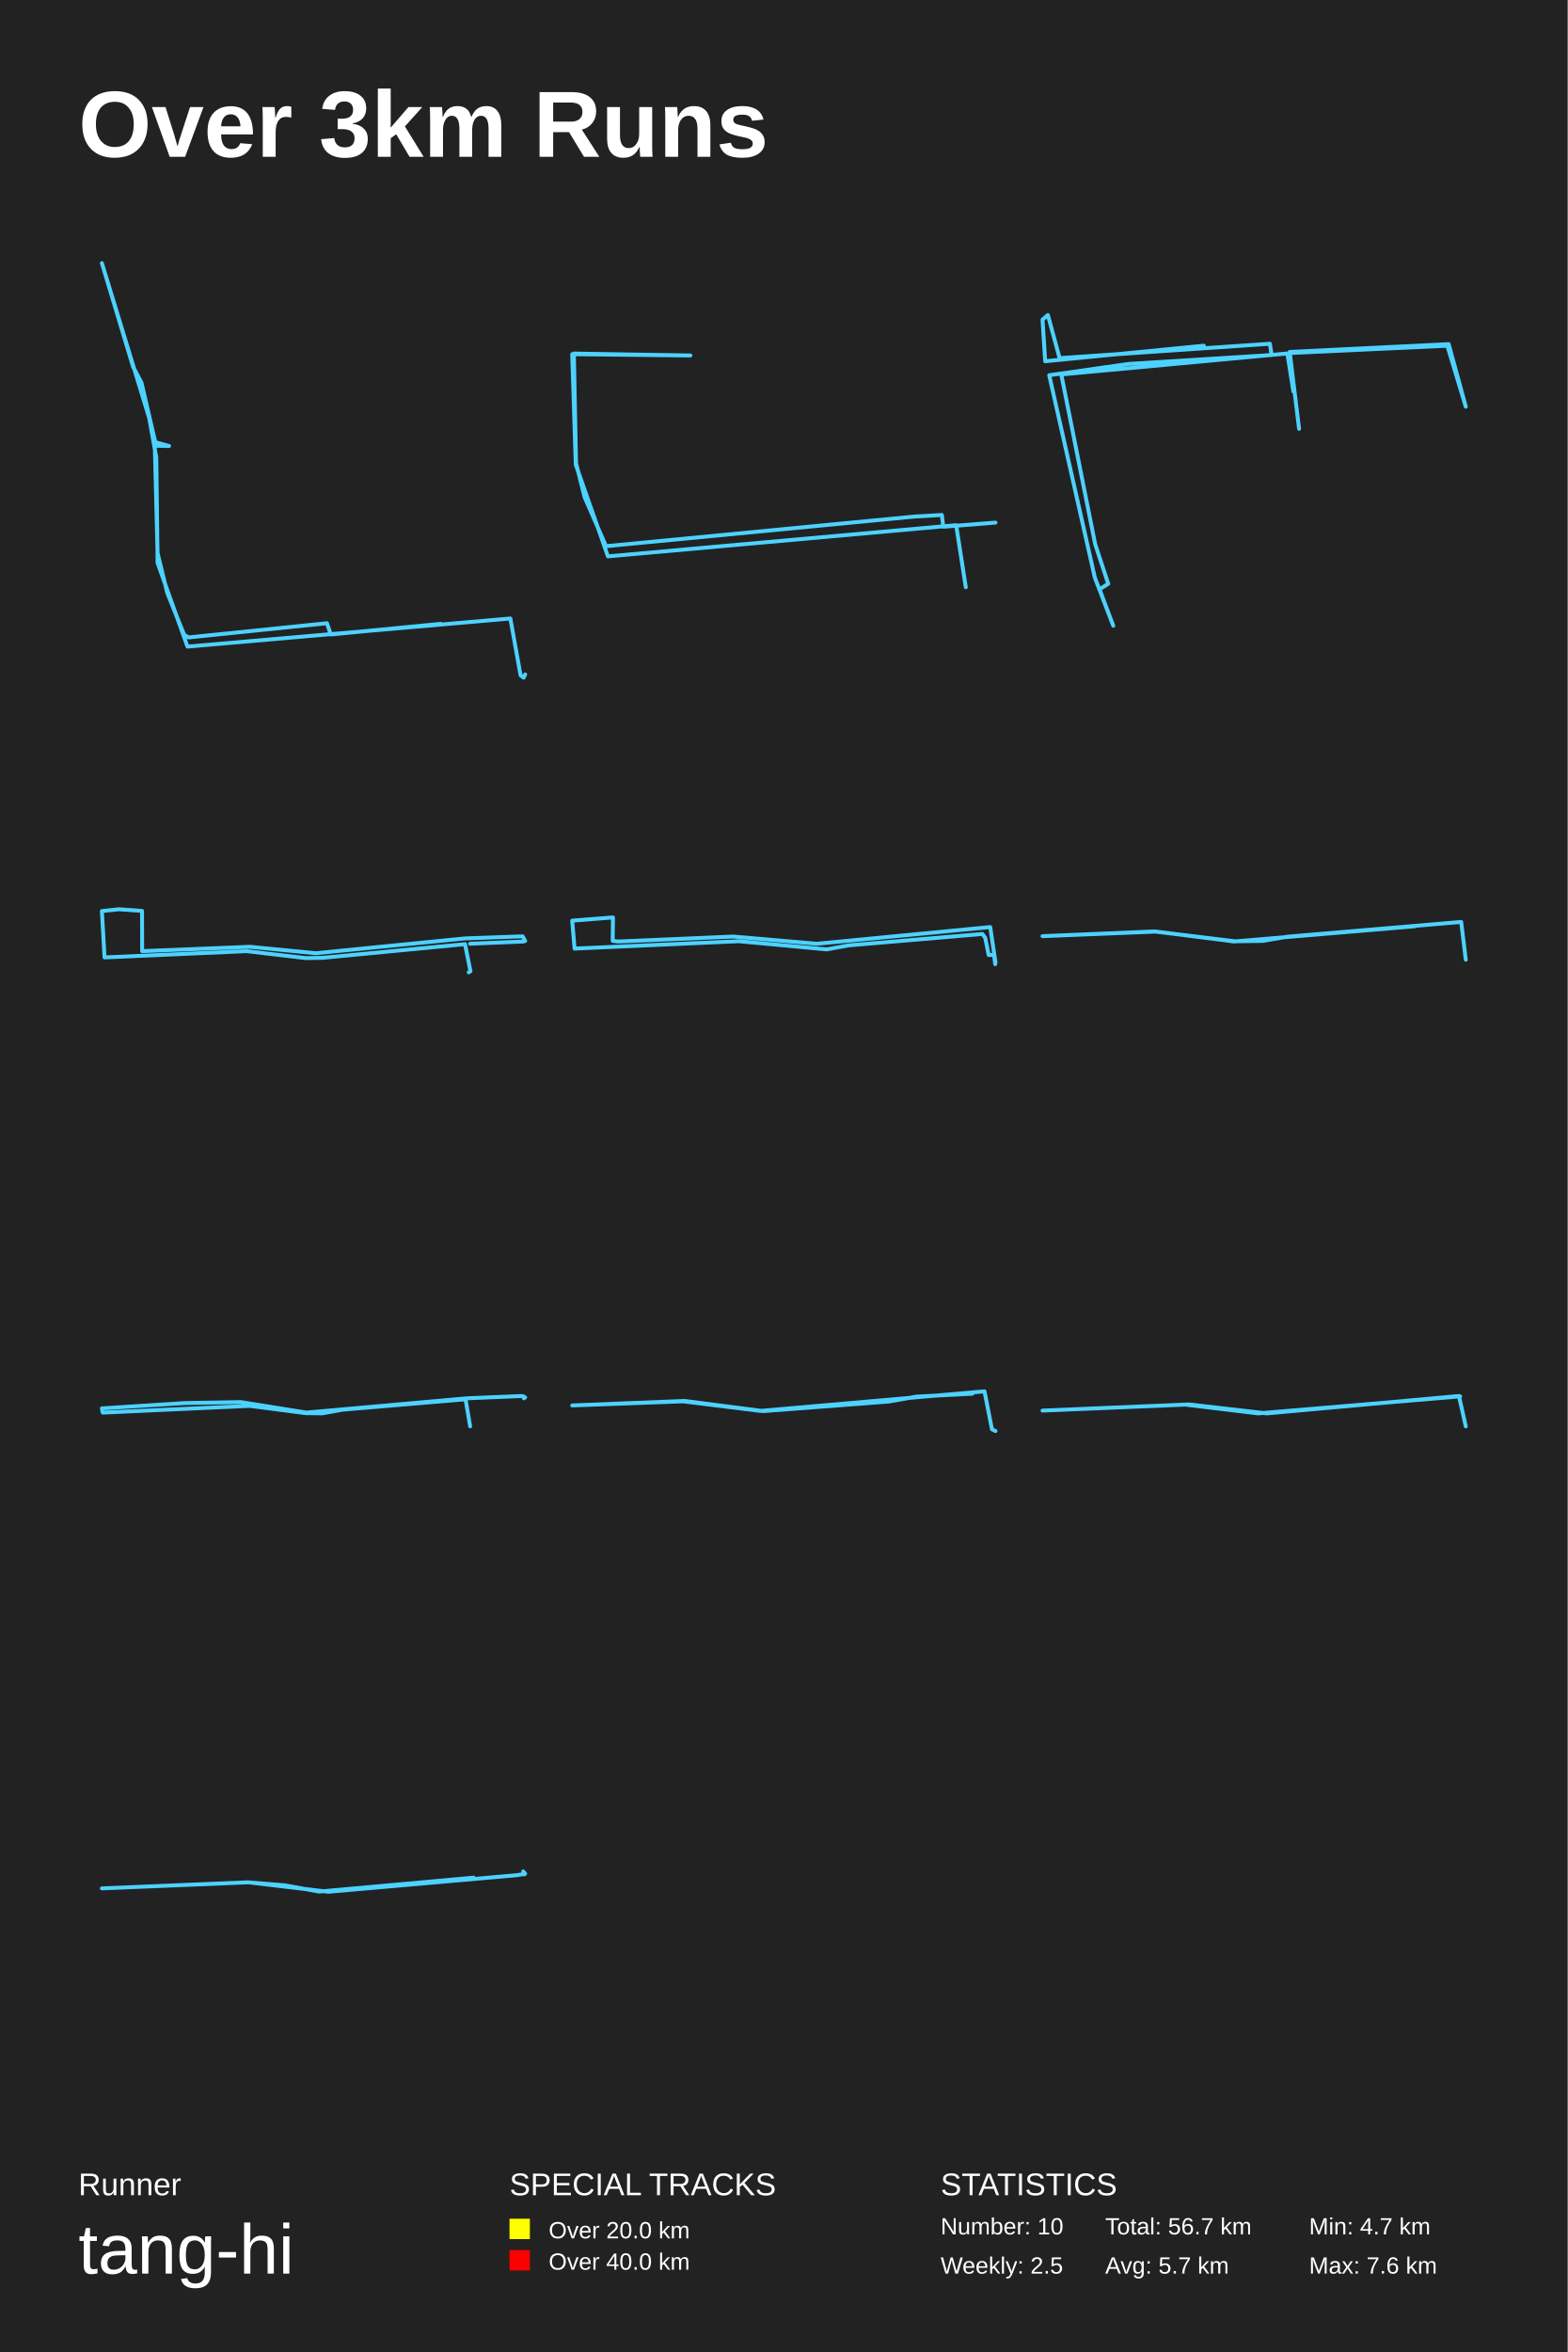
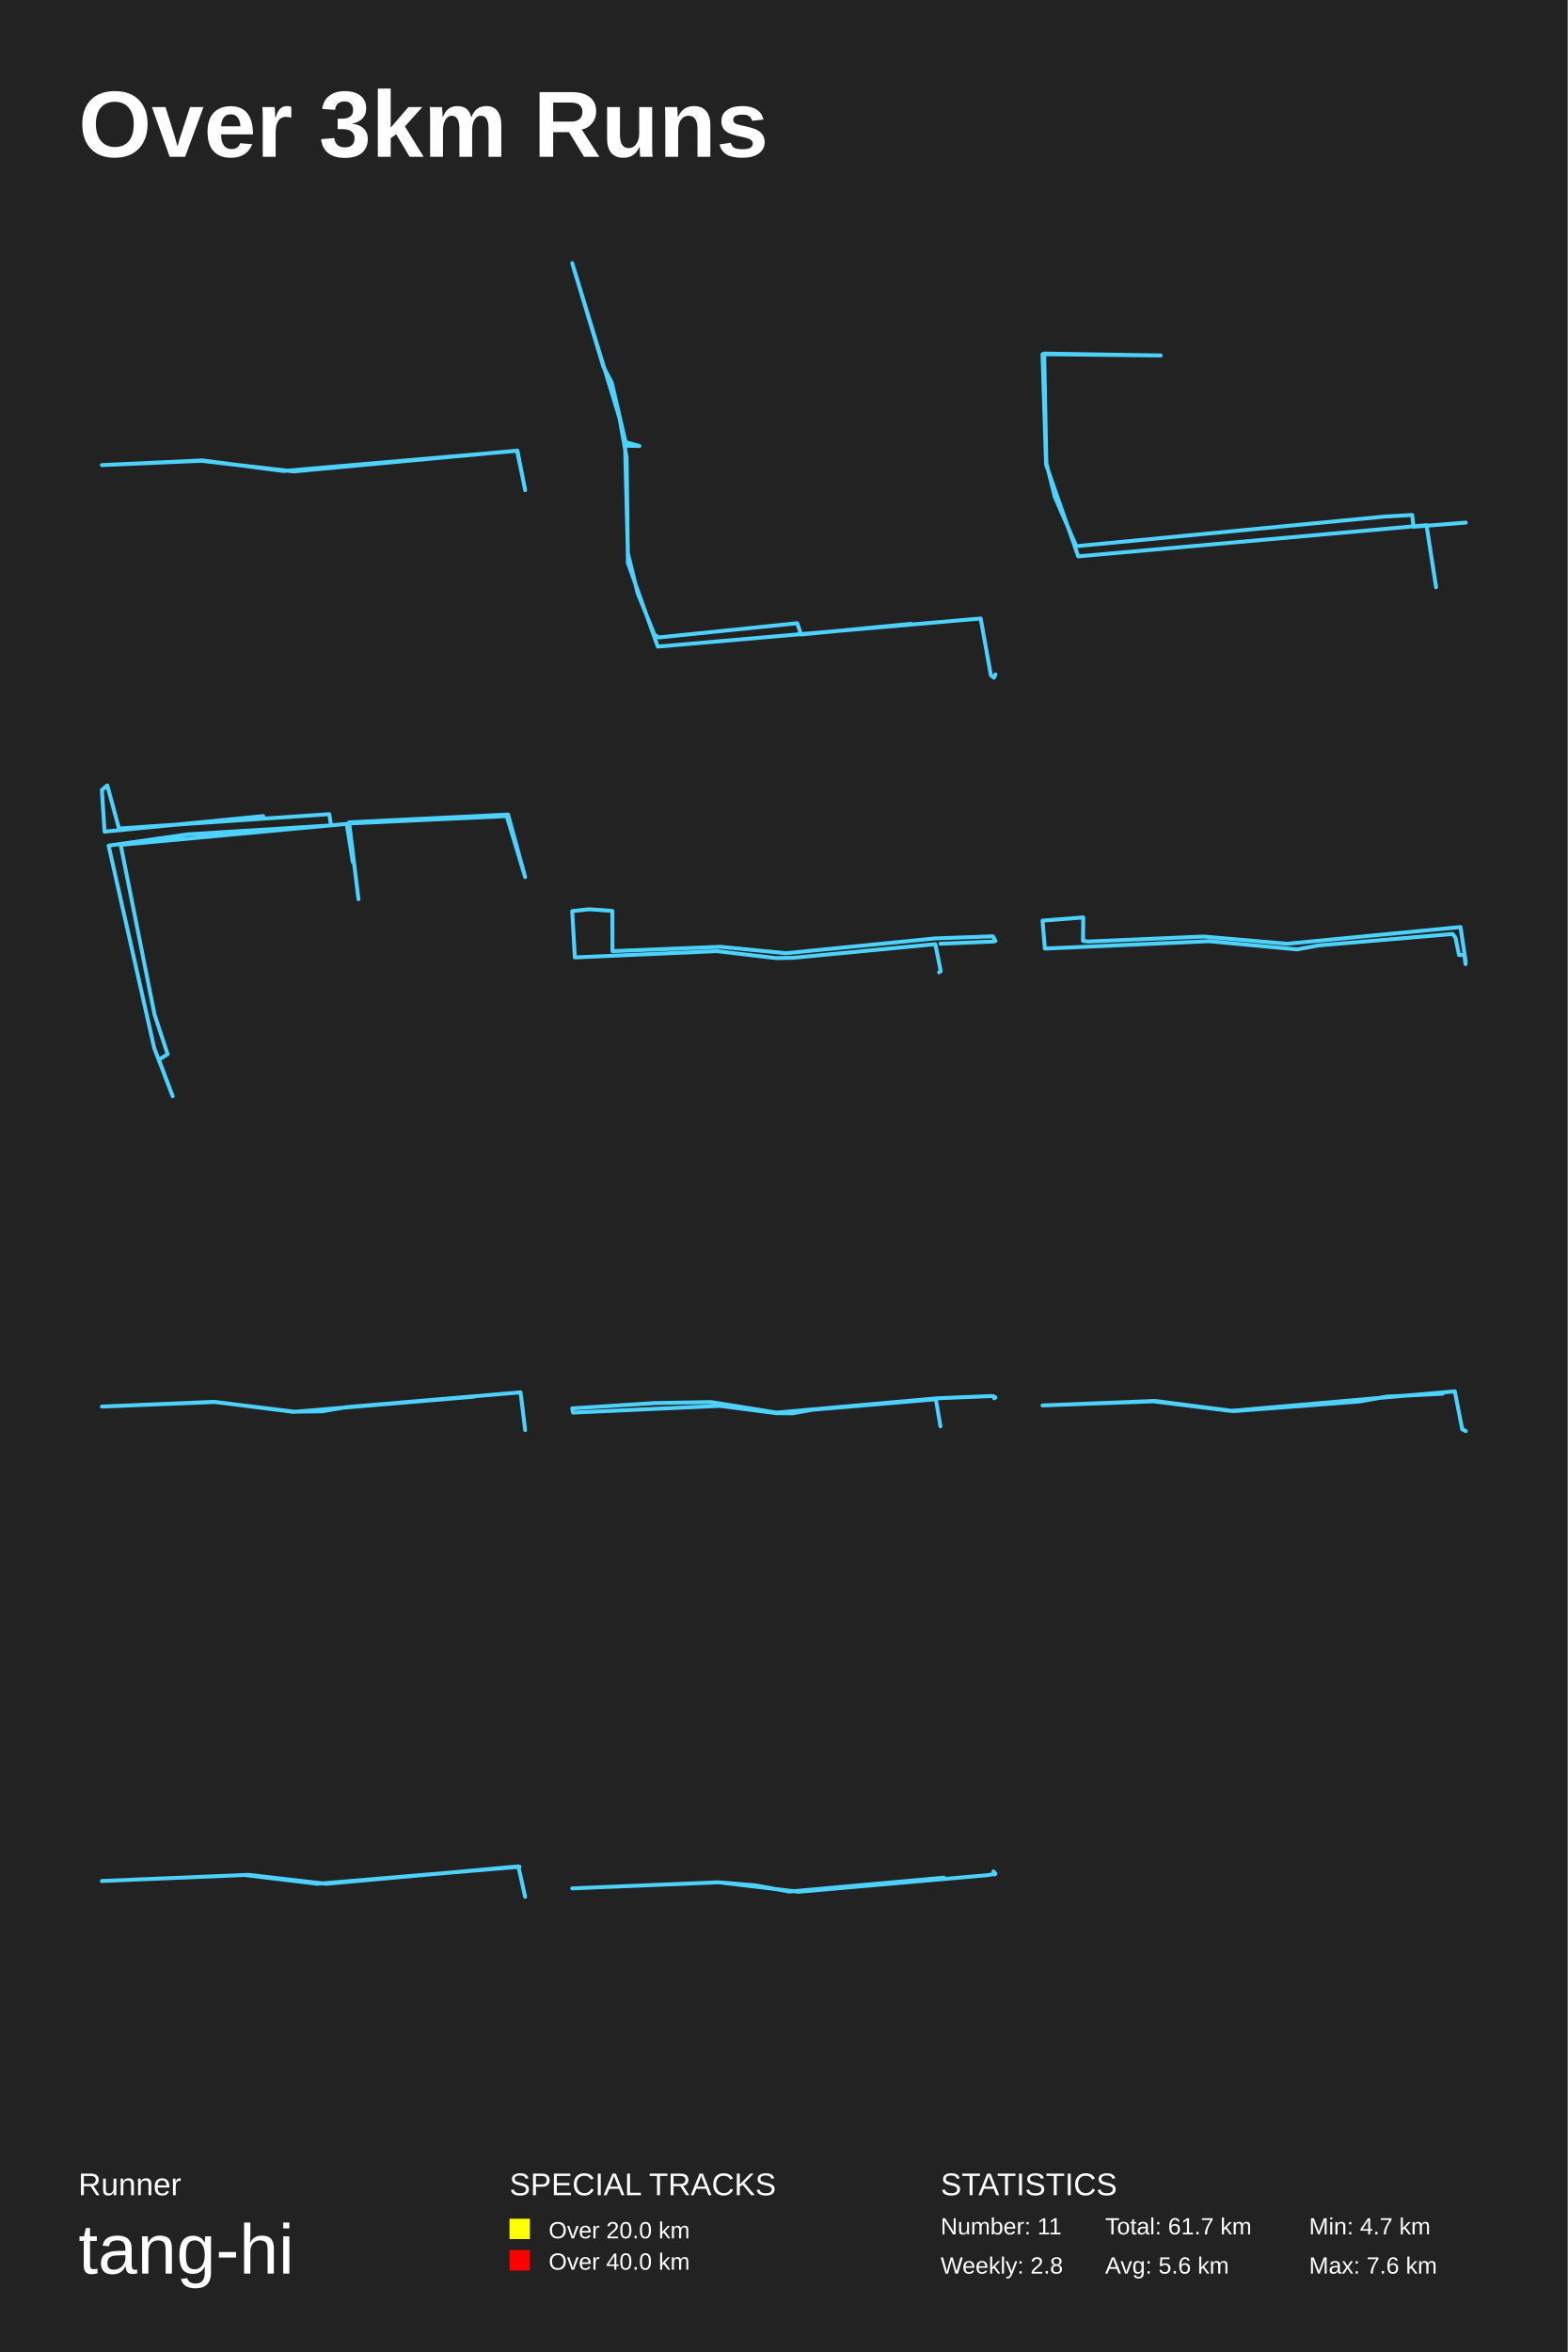
<svg xmlns="http://www.w3.org/2000/svg" baseProfile="full" height="300mm" version="1.1" viewBox="0,0,200,300" width="200mm">
  <defs />
  <rect fill="#222222" height="300" width="200" x="0" y="0" />
  <text fill="#FFFFFF" style="font-size:12px; font-family:Arial; font-weight:bold;" x="10" y="20">Over 3km Runs</text>
  <text fill="#FFFFFF" style="font-size:4px; font-family:Arial" x="10" y="280">Runner</text>
  <text fill="#FFFFFF" style="font-size:9px; font-family:Arial" x="10" y="290">tang-hi</text>
  <text fill="#FFFFFF" style="font-size:4px; font-family:Arial" x="65" y="280">SPECIAL TRACKS</text>
  <rect fill="yellow" height="2.6" width="2.6" x="65" y="283" />
  <text fill="#FFFFFF" style="font-size:3px; font-family:Arial" x="70" y="285.5">Over 20.0 km</text>
  <rect fill="red" height="2.6" width="2.6" x="65" y="287" />
  <text fill="#FFFFFF" style="font-size:3px; font-family:Arial" x="70" y="289.5">Over 40.0 km</text>
  <text fill="#FFFFFF" style="font-size:4px; font-family:Arial" x="120" y="280">STATISTICS</text>
-   <text fill="#FFFFFF" style="font-size:3px; font-family:Arial" x="120" y="285">Number: 10</text>
-   <text fill="#FFFFFF" style="font-size:3px; font-family:Arial" x="120" y="290">Weekly: 2.5</text>
-   <text fill="#FFFFFF" style="font-size:3px; font-family:Arial" x="141" y="285">Total: 56.7 km</text>
-   <text fill="#FFFFFF" style="font-size:3px; font-family:Arial" x="141" y="290">Avg: 5.7 km</text>
+   <text fill="#FFFFFF" style="font-size:3px; font-family:Arial" x="120" y="285">Number: 11</text>
+   <text fill="#FFFFFF" style="font-size:3px; font-family:Arial" x="120" y="290">Weekly: 2.8</text>
+   <text fill="#FFFFFF" style="font-size:3px; font-family:Arial" x="141" y="285">Total: 61.7 km</text>
+   <text fill="#FFFFFF" style="font-size:3px; font-family:Arial" x="141" y="290">Avg: 5.6 km</text>
  <text fill="#FFFFFF" style="font-size:3px; font-family:Arial" x="167" y="285">Min: 4.7 km</text>
  <text fill="#FFFFFF" style="font-size:3px; font-family:Arial" x="167" y="290">Max: 7.6 km</text>
-   <polyline fill="none" points="67.0,86.022 66.804,86.437 66.413,86.136 65.11,78.89 23.917,82.475 20.104,71.795 19.941,58.359 19.029,53.302 13.0,33.563 16.976,46.773 18.051,48.811 19.811,56.397 21.571,56.887 19.746,56.85 20.104,70.549 21.343,75.644 23.494,80.965 24.048,81.305 41.711,79.494 42.2,80.928 56.246,79.569" stroke="#4DD2FF" stroke-linecap="round" stroke-linejoin="round" stroke-width="0.5" />
-   <polyline fill="none" points="123.213,74.903 121.986,66.985 77.558,70.964 73.456,59.269 73.0,45.179 88.078,45.341 73.21,45.097 73.491,59.066 74.578,63.411 77.313,69.665 116.656,65.888 120.162,65.685 120.338,67.188 127.0,66.66" stroke="#4DD2FF" stroke-linecap="round" stroke-linejoin="round" stroke-width="0.5" />
-   <polyline fill="none" points="165.734,54.699 164.536,44.888 184.818,43.897 187.0,51.874 184.647,44.095 164.45,45.036 165.006,49.942 164.236,45.086 135.396,47.762 139.718,69.415 141.387,74.469 140.274,75.162 142.029,79.82 139.675,73.676 133.856,47.861 143.954,46.424 162.225,45.284 162.011,43.847 135.182,45.68 133.685,40.18 133.0,40.775 133.342,46.077 153.582,44.095" stroke="#4DD2FF" stroke-linecap="round" stroke-linejoin="round" stroke-width="0.5" />
-   <polyline fill="none" points="59.804,124.024 60.019,123.882 59.327,120.427 41.138,122.172 39.031,122.208 31.451,121.318 13.338,122.119 13.0,116.207 15.153,115.976 18.12,116.19 18.136,121.318 31.897,120.766 40.261,121.585 59.297,119.697 66.677,119.43 67.0,120.018 66.785,120.089 59.973,120.374" stroke="#4DD2FF" stroke-linecap="round" stroke-linejoin="round" stroke-width="0.5" />
-   <polyline fill="none" points="126.965,122.981 126.823,121.813 126.133,121.813 125.691,119.621 125.337,119.129 108.263,120.584 105.467,121.096 94.25,120.051 73.301,120.994 73.0,117.429 78.202,117.019 78.166,120.01 78.856,120.092 93.56,119.457 104.211,120.379 126.328,118.248 127.0,122.756" stroke="#4DD2FF" stroke-linecap="round" stroke-linejoin="round" stroke-width="0.5" />
-   <polyline fill="none" points="187.0,122.406 186.413,117.594 164.177,119.484 161.088,120.013 157.563,120.063 147.403,118.828 133.0,119.408 147.338,118.803 157.433,120.088 180.473,118.148" stroke="#4DD2FF" stroke-linecap="round" stroke-linejoin="round" stroke-width="0.5" />
-   <polyline fill="none" points="59.981,181.933 59.394,178.478 43.733,179.803 41.121,180.269 39.018,180.251 31.861,179.32 13.108,180.179 13.0,179.642 23.559,178.962 30.717,178.836 39.08,180.179 59.595,178.353 66.505,178.067 66.784,178.102 66.83,178.353 67.0,178.246" stroke="#4DD2FF" stroke-linecap="round" stroke-linejoin="round" stroke-width="0.5" />
-   <polyline fill="none" points="124.049,177.768 116.898,178.142 113.408,178.765 97.383,179.988 87.345,178.69 73.0,179.264 87.152,178.74 96.995,179.963 125.6,177.468 126.548,182.307 127.0,182.532" stroke="#4DD2FF" stroke-linecap="round" stroke-linejoin="round" stroke-width="0.5" />
-   <polyline fill="none" points="187.0,181.94 186.128,178.06 161.627,180.28 151.671,179.136 133.0,179.922 151.207,179.159 160.504,180.28 186.283,178.105" stroke="#4DD2FF" stroke-linecap="round" stroke-linejoin="round" stroke-width="0.5" />
-   <polyline fill="none" points="66.882,239.09 66.745,238.703 67.0,238.999 65.959,239.181 41.886,241.297 31.688,240.091 13.0,240.865 31.59,240.091 36.365,240.478 40.707,241.274 60.417,239.499" stroke="#4DD2FF" stroke-linecap="round" stroke-linejoin="round" stroke-width="0.5" />
+   <polyline fill="none" points="67.0,62.525 66.011,57.475 37.482,60.13 25.657,58.776 13.0,59.323 25.814,58.724 36.178,60.078 65.966,57.501 66.978,62.369" stroke="#4DD2FF" stroke-linecap="round" stroke-linejoin="round" stroke-width="0.5" />
+   <polyline fill="none" points="127.0,86.022 126.804,86.437 126.413,86.136 125.11,78.89 83.917,82.475 80.104,71.795 79.941,58.359 79.029,53.302 73.0,33.563 76.976,46.773 78.051,48.811 79.811,56.397 81.571,56.887 79.746,56.85 80.104,70.549 81.343,75.644 83.494,80.965 84.048,81.305 101.711,79.494 102.2,80.928 116.246,79.569" stroke="#4DD2FF" stroke-linecap="round" stroke-linejoin="round" stroke-width="0.5" />
+   <polyline fill="none" points="183.213,74.903 181.986,66.985 137.558,70.964 133.456,59.269 133.0,45.179 148.078,45.341 133.21,45.097 133.491,59.066 134.578,63.411 137.313,69.665 176.656,65.888 180.162,65.685 180.338,67.188 187.0,66.66" stroke="#4DD2FF" stroke-linecap="round" stroke-linejoin="round" stroke-width="0.5" />
+   <polyline fill="none" points="45.734,114.699 44.536,104.888 64.818,103.897 67.0,111.874 64.647,104.095 44.45,105.036 45.006,109.942 44.236,105.086 15.396,107.762 19.718,129.415 21.387,134.469 20.274,135.162 22.029,139.82 19.675,133.676 13.856,107.861 23.954,106.424 42.225,105.284 42.011,103.847 15.182,105.68 13.685,100.18 13.0,100.775 13.342,106.077 33.582,104.095" stroke="#4DD2FF" stroke-linecap="round" stroke-linejoin="round" stroke-width="0.5" />
+   <polyline fill="none" points="119.804,124.024 120.019,123.882 119.327,120.427 101.138,122.172 99.031,122.208 91.451,121.318 73.338,122.119 73.0,116.207 75.153,115.976 78.12,116.19 78.136,121.318 91.897,120.766 100.261,121.585 119.297,119.697 126.677,119.43 127.0,120.018 126.785,120.089 119.973,120.374" stroke="#4DD2FF" stroke-linecap="round" stroke-linejoin="round" stroke-width="0.5" />
+   <polyline fill="none" points="186.965,122.981 186.823,121.813 186.133,121.813 185.691,119.621 185.337,119.129 168.263,120.584 165.467,121.096 154.25,120.051 133.301,120.994 133.0,117.429 138.202,117.019 138.166,120.01 138.856,120.092 153.56,119.457 164.211,120.379 186.328,118.248 187.0,122.756" stroke="#4DD2FF" stroke-linecap="round" stroke-linejoin="round" stroke-width="0.5" />
+   <polyline fill="none" points="67.0,182.406 66.413,177.594 44.177,179.484 41.088,180.013 37.563,180.063 27.403,178.828 13.0,179.408 27.338,178.803 37.433,180.088 60.473,178.148" stroke="#4DD2FF" stroke-linecap="round" stroke-linejoin="round" stroke-width="0.5" />
+   <polyline fill="none" points="119.981,181.933 119.394,178.478 103.733,179.803 101.121,180.269 99.018,180.251 91.861,179.32 73.108,180.179 73.0,179.642 83.559,178.962 90.717,178.836 99.08,180.179 119.595,178.353 126.505,178.067 126.784,178.102 126.83,178.353 127.0,178.246" stroke="#4DD2FF" stroke-linecap="round" stroke-linejoin="round" stroke-width="0.5" />
+   <polyline fill="none" points="184.049,177.768 176.898,178.142 173.408,178.765 157.383,179.988 147.345,178.69 133.0,179.264 147.152,178.74 156.995,179.963 185.6,177.468 186.548,182.307 187.0,182.532" stroke="#4DD2FF" stroke-linecap="round" stroke-linejoin="round" stroke-width="0.5" />
+   <polyline fill="none" points="67.0,241.94 66.128,238.06 41.627,240.28 31.671,239.136 13.0,239.922 31.207,239.159 40.504,240.28 66.283,238.105" stroke="#4DD2FF" stroke-linecap="round" stroke-linejoin="round" stroke-width="0.5" />
+   <polyline fill="none" points="126.882,239.09 126.745,238.703 127.0,238.999 125.959,239.181 101.886,241.297 91.688,240.091 73.0,240.865 91.59,240.091 96.365,240.478 100.707,241.274 120.417,239.499" stroke="#4DD2FF" stroke-linecap="round" stroke-linejoin="round" stroke-width="0.5" />
</svg>
